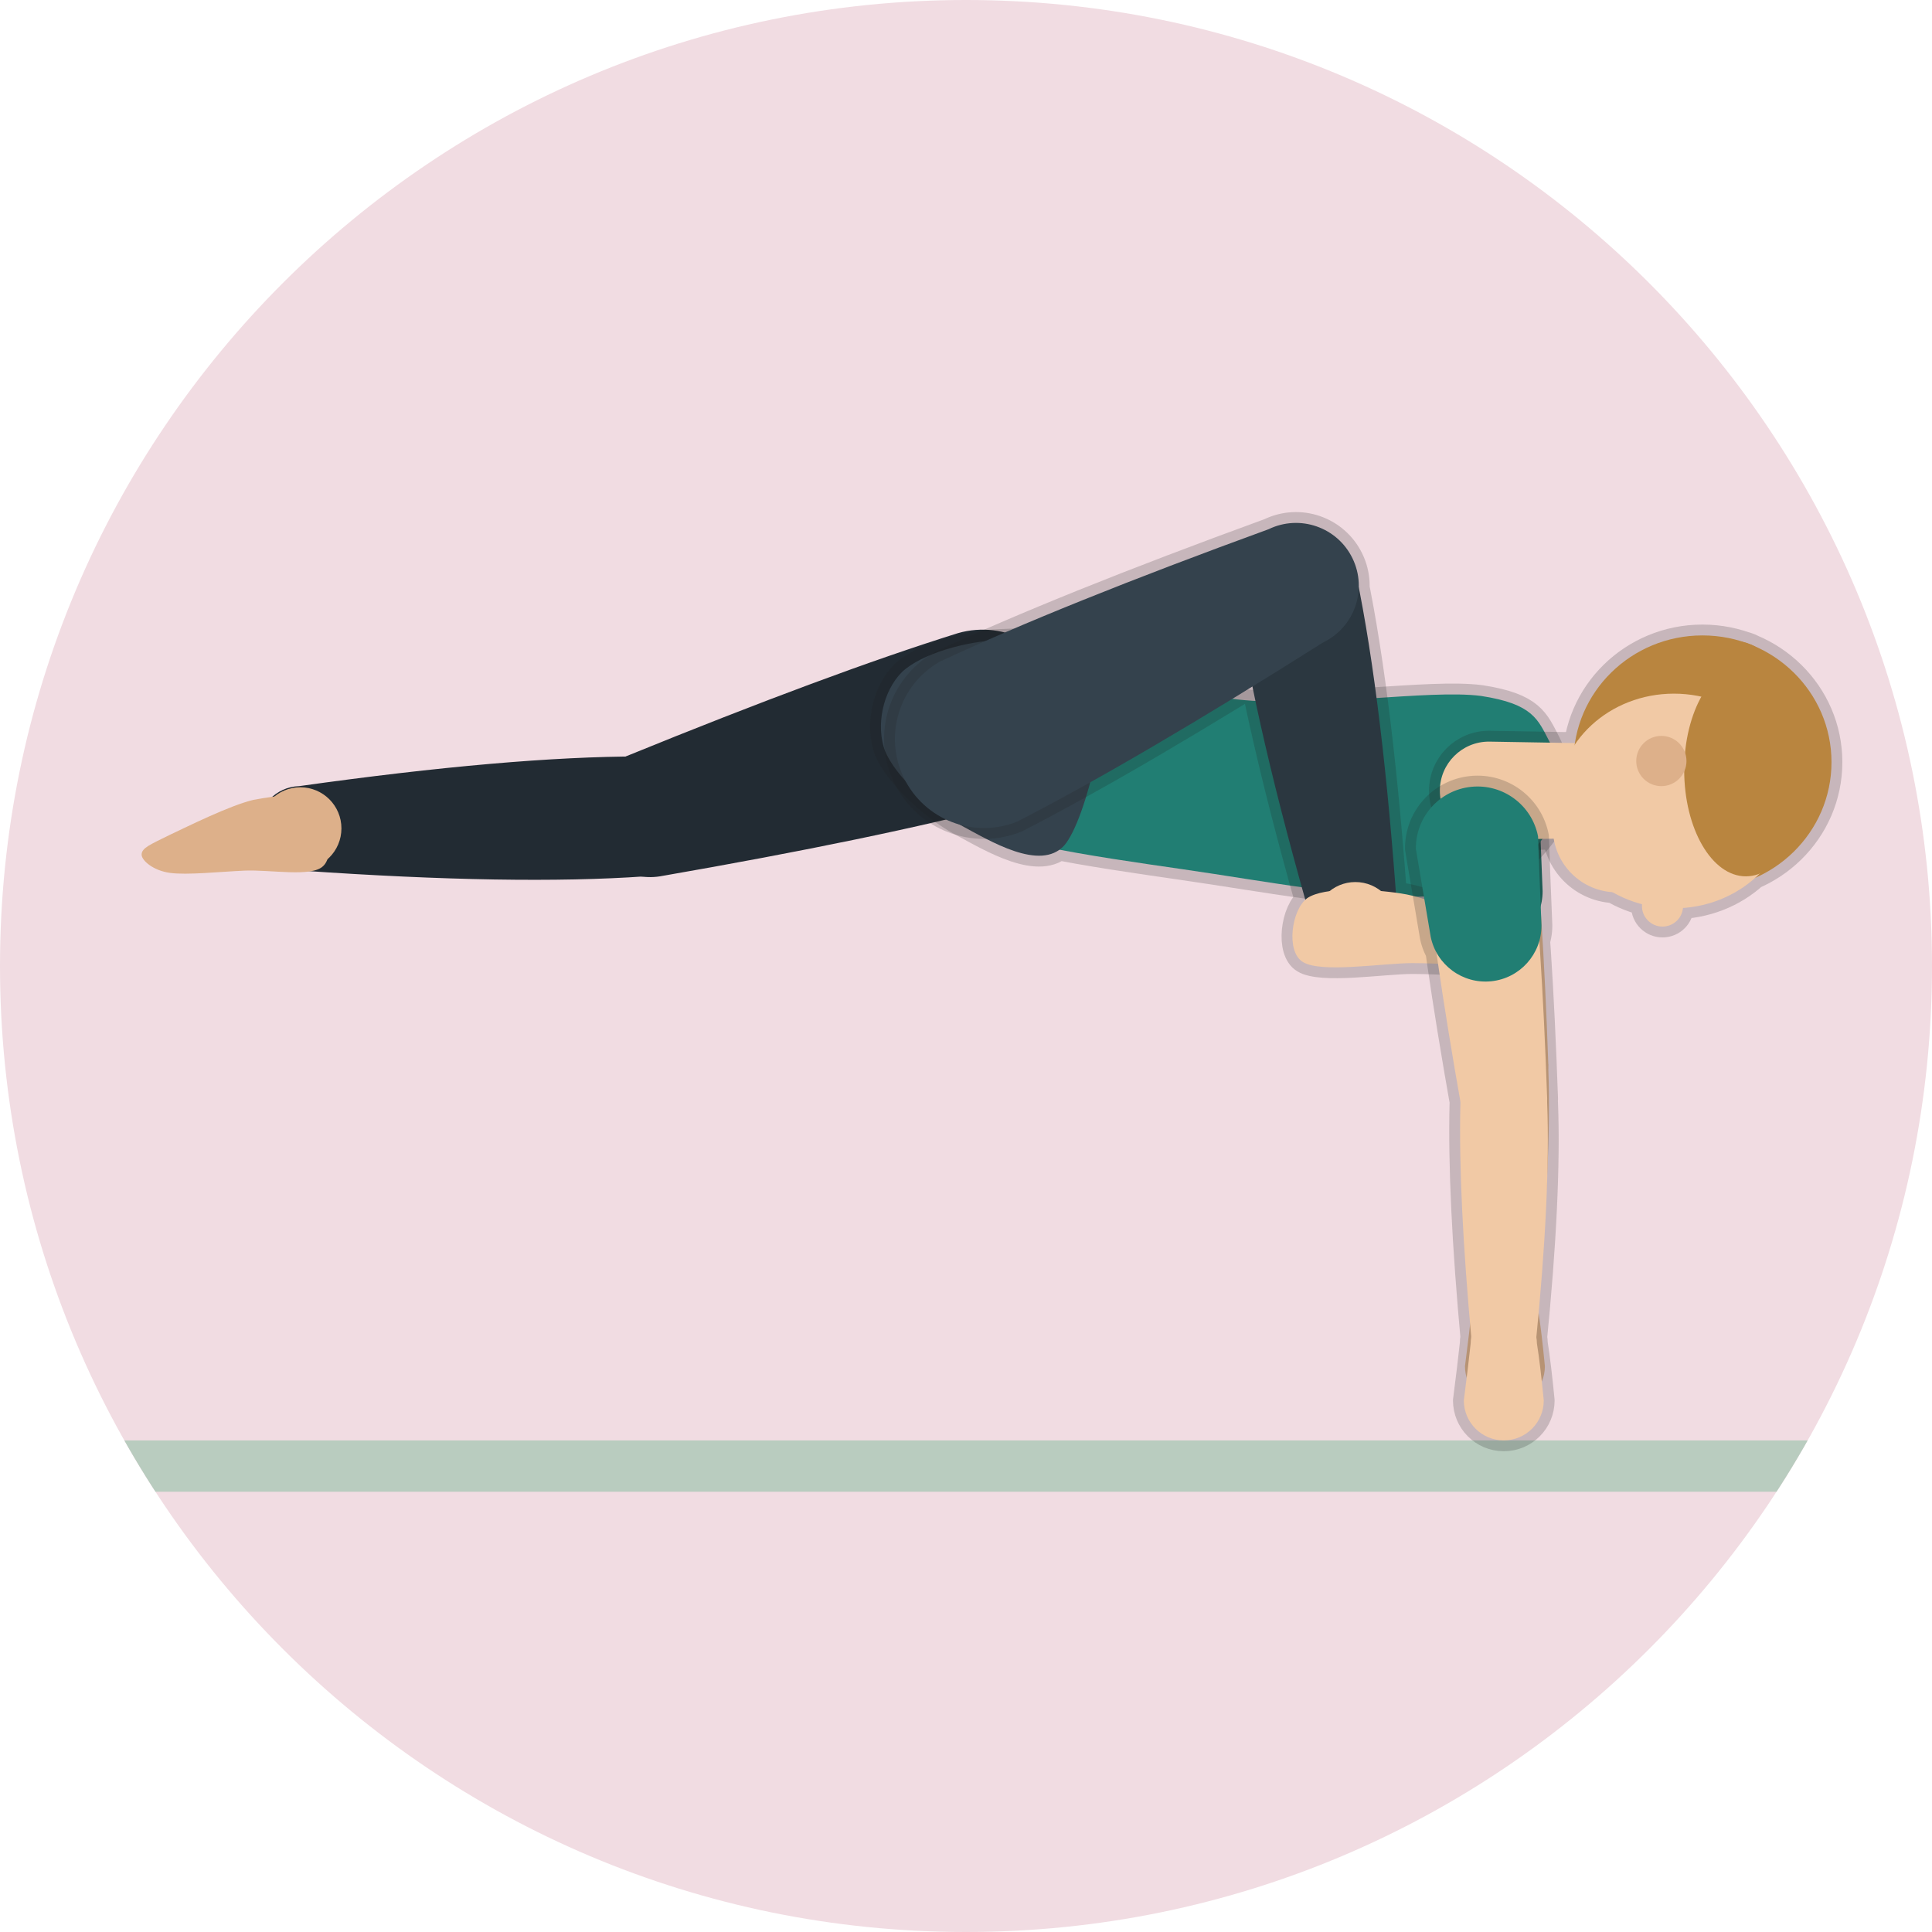
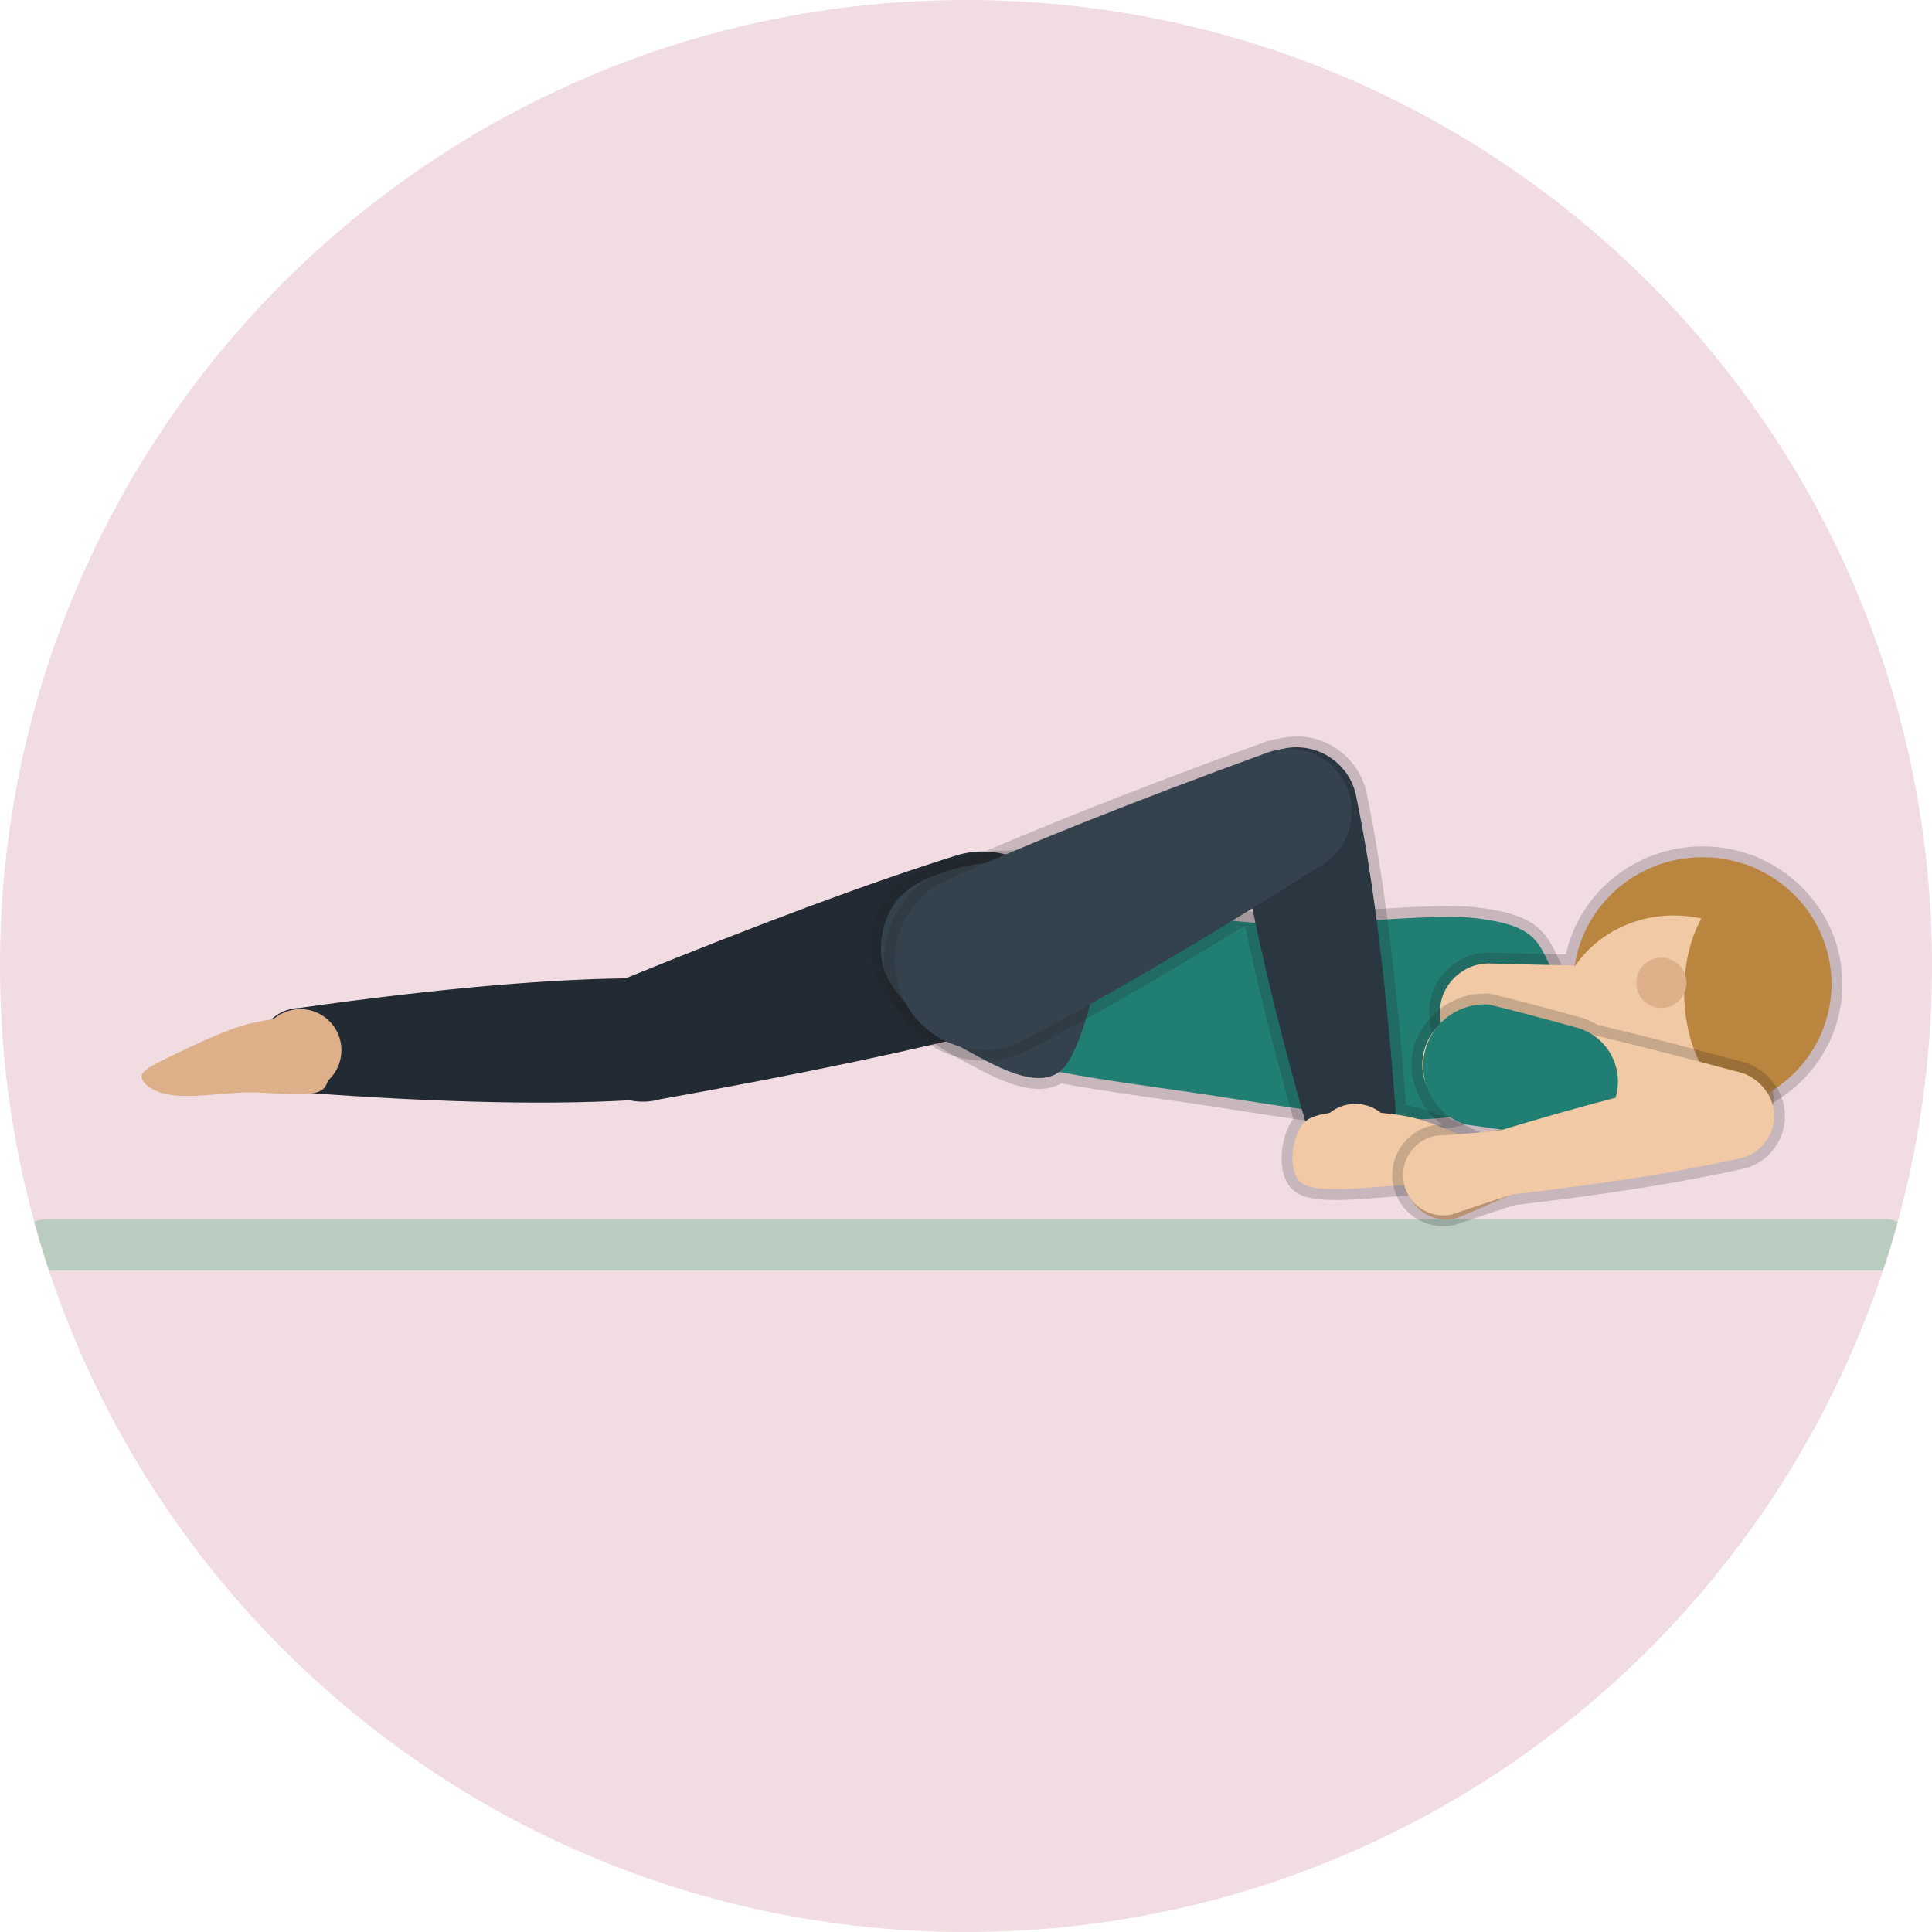
<svg xmlns="http://www.w3.org/2000/svg" viewBox="0 0 200 200" width="400" height="400" role="img" aria-label="Figure in a deep low lunge in profile with the back knee down and both hands on the floor by the front foot.">
  <circle cx="100" cy="100" r="100" fill="#F1DCE2" />
  <clipPath id="chk5eip">
    <circle cx="100" cy="100" r="100" />
  </clipPath>
  <g clip-path="url(#chk5eip)">
-     <g transform="translate(100.0 149.7) scale(1.182)">
+     <g transform="translate(100.0 126.8) scale(1.182)">
      <rect x="-82.786" y="-0.5" width="165.572" height="4.5" rx="2.2" fill="#B9CCBF" />
      <g>
-         <path d="M40.2 -55.4Q41.0 -46.7 43.5 -32.6A3.8 3.8 0 0 0 51.0 -33.4Q50.5 -47.7 49.5 -56.4A4.7 4.7 0 0 0 40.2 -55.4Z" fill="#DDB08A" />
-         <path d="M39.5 -55.3Q40.0 -52.4 40.8 -47.6A4.9 4.9 0 0 0 50.5 -48.6Q50.3 -53.5 50.2 -56.4A5.4 5.4 0 0 0 39.5 -55.3Z" fill="#1B6A61" />
-         <path d="M43.4 -33.0Q43.2 -25.0 44.4 -12.0A2.8 2.8 0 0 0 50.0 -12.0Q51.3 -25.0 51.0 -33.0A3.8 3.8 0 0 0 43.4 -33.0Z" fill="#DDB08A" />
-         <path d="M44.3 -12.0Q44.1 -10.1 43.7 -7.0A3.5 3.5 0 0 0 50.7 -7.0Q50.4 -10.1 50.1 -12.0A2.9 2.9 0 0 0 44.3 -12.0Z" fill="#DDB08A" />
+         <path d="M43.6 -12.5Q52.0 -10.2 66.1 -7.4A3.8 3.8 0 0 0 68.0 -14.7Q54.5 -19.4 46.1 -21.6A4.7 4.7 0 0 0 43.6 -12.5Z" fill="#DDB08A" />
+         <path d="M43.4 -11.8Q46.4 -11.2 51.1 -10.3A4.9 4.9 0 0 0 53.7 -19.7Q49.1 -21.3 46.2 -22.3A5.4 5.4 0 0 0 43.4 -11.8Z" fill="#1B6A61" />
+         <path d="M66.0 -14.7Q58.3 -12.8 46.1 -8.1A2.8 2.8 0 0 0 47.6 -2.7Q60.5 -5.0 68.1 -7.4A3.8 3.8 0 0 0 66.0 -14.7Z" fill="#DDB08A" />
+         <path d="M46.0 -8.2Q44.2 -7.9 41.1 -7.4A3.5 3.5 0 0 0 43.0 -0.6Q45.9 -1.8 47.6 -2.6A2.9 2.9 0 0 0 46.0 -8.2Z" fill="#DDB08A" />
      </g>
      <g>
-         <path d="M-28.5 -60.4Q-39.9 -60.4 -58.4 -57.8A3.7 3.7 0 0 0 -58.2 -50.4Q-39.5 -49.1 -28.1 -49.9A5.3 5.3 0 0 0 -28.5 -60.4Z" fill="#222B33" />
-         <path d="M-0.7 -71.2Q-11.9 -67.7 -29.8 -60.4A5.5 5.5 0 0 0 -26.8 -49.9Q-7.8 -53.2 3.6 -56.2A7.8 7.8 0 0 0 -0.7 -71.2Z" fill="#222B33" />
-         <path d="M-58.3 -50.5A3.6 3.6 0.0 1 0 -58.3 -57.7A3.6 3.6 0.0 1 0 -58.3 -50.5Z" fill="#DDB08A" />
-         <path d="M-56.9 -56.4C-55.9 -55.4 -55.2 -51.8 -56.3 -50.8C-57.3 -49.8 -60.9 -50.5 -63.2 -50.4C-65.4 -50.3 -68.2 -50.0 -69.7 -50.2C-71.2 -50.4 -72.2 -51.3 -72.2 -51.8C-72.2 -52.4 -71.4 -52.7 -69.8 -53.5C-68.1 -54.3 -64.5 -56.1 -62.4 -56.6C-60.2 -57.0 -57.9 -57.3 -56.9 -56.4Z" fill="#DDB08A" />
+         <path d="M-28.5 -21.6Q-39.9 -21.6 -58.4 -19.0A3.7 3.7 0 0 0 -58.2 -11.6Q-39.5 -10.2 -28.1 -11.0A5.3 5.3 0 0 0 -28.5 -21.6Z" fill="#222B33" />
+         <path d="M-0.7 -32.4Q-11.9 -28.9 -29.8 -21.6A5.5 5.5 0 0 0 -26.8 -11.0Q-7.8 -14.4 3.6 -17.4A7.8 7.8 0 0 0 -0.7 -32.4Z" fill="#222B33" />
+         <path d="M-58.3 -11.7A3.6 3.6 0.0 1 0 -58.3 -18.9A3.6 3.6 0.0 1 0 -58.3 -11.7Z" fill="#DDB08A" />
+         <path d="M-56.9 -17.5C-55.9 -16.6 -55.2 -12.9 -56.3 -11.9C-57.3 -11.0 -60.9 -11.7 -63.2 -11.6C-65.4 -11.5 -68.2 -11.1 -69.7 -11.4C-71.2 -11.6 -72.2 -12.4 -72.2 -13.0C-72.2 -13.5 -71.4 -13.9 -69.8 -14.7C-68.1 -15.5 -64.5 -17.3 -62.4 -17.7C-60.2 -18.2 -57.9 -18.5 -56.9 -17.5Z" fill="#DDB08A" />
      </g>
      <g>
-         <path d="M2.9 -70.4C7.7 -70.7 16.7 -66.2 23.7 -65.4C30.7 -64.6 40.5 -66.3 45.1 -65.7C49.7 -65.0 50.1 -63.6 51.1 -61.7C52.1 -59.7 52.6 -56.2 51.1 -54.0C49.5 -51.7 46.8 -48.9 42.0 -48.3C37.1 -47.6 28.9 -49.0 21.8 -50.1C14.7 -51.2 4.1 -52.4 -0.4 -54.7C-4.9 -57.0 -5.6 -61.4 -5.1 -64.1C-4.5 -66.7 -1.9 -70.2 2.9 -70.4ZM3.0 -70.6C5.9 -70.7 11.0 -71.3 11.9 -68.3C12.9 -65.3 10.6 -54.9 8.6 -52.6C6.5 -50.3 2.1 -53.0 -0.5 -54.4C-3.1 -55.8 -6.2 -58.7 -7.1 -60.9C-7.9 -63.1 -7.3 -66.1 -5.6 -67.8C-3.9 -69.4 0.0 -70.5 3.0 -70.6Z" fill="#1E1F1D" stroke="#1E1F1D" stroke-width="1.9" stroke-linejoin="round" opacity="0.2" />
-         <path d="M2.9 -70.4C7.7 -70.7 16.7 -66.2 23.7 -65.4C30.7 -64.6 40.5 -66.3 45.1 -65.7C49.7 -65.0 50.1 -63.6 51.1 -61.7C52.1 -59.7 52.6 -56.2 51.1 -54.0C49.5 -51.7 46.8 -48.9 42.0 -48.3C37.1 -47.6 28.9 -49.0 21.8 -50.1C14.7 -51.2 4.1 -52.4 -0.4 -54.7C-4.9 -57.0 -5.6 -61.4 -5.1 -64.1C-4.5 -66.7 -1.9 -70.2 2.9 -70.4Z" fill="#217E73" />
-         <path d="M3.0 -70.6C5.9 -70.7 11.0 -71.3 11.9 -68.3C12.9 -65.3 10.6 -54.9 8.6 -52.6C6.5 -50.3 2.1 -53.0 -0.5 -54.4C-3.1 -55.8 -6.2 -58.7 -7.1 -60.9C-7.9 -63.1 -7.3 -66.1 -5.6 -67.8C-3.9 -69.4 0.0 -70.5 3.0 -70.6Z" fill="#34424D" />
+         <path d="M2.9 -31.6C7.7 -31.8 16.7 -27.4 23.7 -26.6C30.7 -25.8 40.5 -27.5 45.1 -26.8C49.7 -26.2 50.1 -24.8 51.1 -22.8C52.1 -20.9 52.6 -17.4 51.1 -15.1C49.5 -12.9 46.8 -10.1 42.0 -9.4C37.1 -8.8 28.9 -10.2 21.8 -11.3C14.7 -12.4 4.1 -13.5 -0.4 -15.9C-4.9 -18.2 -5.6 -22.6 -5.1 -25.2C-4.5 -27.9 -1.9 -31.4 2.9 -31.6ZM3.0 -31.8C5.9 -31.9 11.0 -32.5 11.9 -29.5C12.9 -26.5 10.6 -16.1 8.6 -13.8C6.5 -11.4 2.1 -14.2 -0.5 -15.6C-3.1 -17.0 -6.2 -19.9 -7.1 -22.1C-7.9 -24.3 -7.3 -27.3 -5.6 -28.9C-3.9 -30.6 0.0 -31.7 3.0 -31.8Z" fill="#1E1F1D" stroke="#1E1F1D" stroke-width="1.9" stroke-linejoin="round" opacity="0.2" />
+         <path d="M2.9 -31.6C7.7 -31.8 16.7 -27.4 23.7 -26.6C30.7 -25.8 40.5 -27.5 45.1 -26.8C49.7 -26.2 50.1 -24.8 51.1 -22.8C52.1 -20.9 52.6 -17.4 51.1 -15.1C49.5 -12.9 46.8 -10.1 42.0 -9.4C37.1 -8.8 28.9 -10.2 21.8 -11.3C14.7 -12.4 4.1 -13.5 -0.4 -15.9C-4.9 -18.2 -5.6 -22.6 -5.1 -25.2C-4.5 -27.9 -1.9 -31.4 2.9 -31.6Z" fill="#217E73" />
+         <path d="M3.0 -31.8C5.9 -31.9 11.0 -32.5 11.9 -29.5C12.9 -26.5 10.6 -16.1 8.6 -13.8C6.5 -11.4 2.1 -14.2 -0.5 -15.6C-3.1 -17.0 -6.2 -19.9 -7.1 -22.1C-7.9 -24.3 -7.3 -27.3 -5.6 -28.9C-3.9 -30.6 0.0 -31.7 3.0 -31.8Z" fill="#34424D" />
      </g>
      <g>
-         <path d="M45.8 -53.1Q52.1 -53.2 62.3 -53.4A4.0 4.0 0 0 0 62.3 -61.4Q52.1 -61.6 45.8 -61.7A4.3 4.3 0 0 0 45.8 -53.1ZM63.6 -66.8Q64.3 -63.2 65.4 -57.3A1.9 1.9 0 0 0 69.2 -57.3Q70.3 -63.2 71.0 -66.8A3.7 3.7 0 0 0 63.6 -66.8ZM53.2 -59.9A11.1 11.3 90.0 1 0 75.8 -59.9A11.1 11.3 90.0 1 0 53.2 -59.9ZM51.8 -56.5A9.4 10.2 90.0 1 0 72.2 -56.5A9.4 10.2 90.0 1 0 51.8 -56.5ZM57.0 -48.5A5.6 5.6 0.0 1 0 57.0 -59.7A5.6 5.6 0.0 1 0 57.0 -48.5ZM61.0 -45.5A1.8 1.8 0.0 1 0 61.0 -49.1A1.8 1.8 0.0 1 0 61.0 -45.5ZM62.9 -59.2A9.3 5.4 90.0 1 0 73.7 -59.2A9.3 5.4 90.0 1 0 62.9 -59.2ZM60.9 -57.8A2.2 2.2 0.0 1 0 60.9 -62.2A2.2 2.2 0.0 1 0 60.9 -57.8Z" fill="#1E1F1D" stroke="#1E1F1D" stroke-width="1.9" stroke-linejoin="round" opacity="0.2" />
-         <path d="M45.8 -53.1Q52.1 -53.2 62.3 -53.4A4.0 4.0 0 0 0 62.3 -61.4Q52.1 -61.6 45.8 -61.7A4.3 4.3 0 0 0 45.8 -53.1Z" fill="#F1C9A5" />
-         <path d="M63.6 -66.8Q64.3 -63.2 65.4 -57.3A1.9 1.9 0 0 0 69.2 -57.3Q70.3 -63.2 71.0 -66.8A3.7 3.7 0 0 0 63.6 -66.8Z" fill="#B9853F" />
-         <path d="M53.2 -59.9A11.1 11.3 90.0 1 0 75.8 -59.9A11.1 11.3 90.0 1 0 53.2 -59.9Z" fill="#B9853F" />
-         <path d="M51.8 -56.5A9.4 10.2 90.0 1 0 72.2 -56.5A9.4 10.2 90.0 1 0 51.8 -56.5Z" fill="#F1C9A5" />
-         <path d="M57.0 -48.5A5.6 5.6 0.0 1 0 57.0 -59.7A5.6 5.6 0.0 1 0 57.0 -48.5Z" fill="#F1C9A5" />
-         <path d="M61.0 -45.5A1.8 1.8 0.0 1 0 61.0 -49.1A1.8 1.8 0.0 1 0 61.0 -45.5Z" fill="#F1C9A5" />
-         <path d="M62.9 -59.2A9.3 5.4 90.0 1 0 73.7 -59.2A9.3 5.4 90.0 1 0 62.9 -59.2Z" fill="#B9853F" />
-         <path d="M60.9 -57.8A2.2 2.2 0.0 1 0 60.9 -62.2A2.2 2.2 0.0 1 0 60.9 -57.8Z" fill="#DDB08A" />
+         <path d="M45.8 -14.3Q52.1 -14.4 62.3 -14.6A4.0 4.0 0 0 0 62.3 -22.6Q52.1 -22.7 45.8 -22.9A4.3 4.3 0 0 0 45.8 -14.3ZM63.6 -28.0Q64.3 -24.3 65.4 -18.5A1.9 1.9 0 0 0 69.2 -18.5Q70.3 -24.3 71.0 -28.0A3.7 3.7 0 0 0 63.6 -28.0ZM53.2 -21.1A11.1 11.3 90.0 1 0 75.8 -21.1A11.1 11.3 90.0 1 0 53.2 -21.1ZM51.8 -17.7A9.4 10.2 90.0 1 0 72.2 -17.7A9.4 10.2 90.0 1 0 51.8 -17.7ZM57.0 -9.7A5.6 5.6 0.0 1 0 57.0 -20.9A5.6 5.6 0.0 1 0 57.0 -9.7ZM61.0 -6.7A1.8 1.8 0.0 1 0 61.0 -10.3A1.8 1.8 0.0 1 0 61.0 -6.7ZM62.9 -20.4A9.3 5.4 90.0 1 0 73.7 -20.4A9.3 5.4 90.0 1 0 62.9 -20.4ZM60.9 -19.0A2.2 2.2 0.0 1 0 60.9 -23.4A2.2 2.2 0.0 1 0 60.9 -19.0Z" fill="#1E1F1D" stroke="#1E1F1D" stroke-width="1.9" stroke-linejoin="round" opacity="0.2" />
+         <path d="M45.8 -14.3Q52.1 -14.4 62.3 -14.6A4.0 4.0 0 0 0 62.3 -22.6Q52.1 -22.7 45.8 -22.9A4.3 4.3 0 0 0 45.8 -14.3Z" fill="#F1C9A5" />
+         <path d="M63.6 -28.0Q64.3 -24.3 65.4 -18.5A1.9 1.9 0 0 0 69.2 -18.5Q70.3 -24.3 71.0 -28.0A3.7 3.7 0 0 0 63.6 -28.0Z" fill="#B9853F" />
+         <path d="M53.2 -21.1A11.1 11.3 90.0 1 0 75.8 -21.1A11.1 11.3 90.0 1 0 53.2 -21.1Z" fill="#B9853F" />
+         <path d="M51.8 -17.7A9.4 10.2 90.0 1 0 72.2 -17.7A9.4 10.2 90.0 1 0 51.8 -17.7Z" fill="#F1C9A5" />
+         <path d="M57.0 -9.7A5.6 5.6 0.0 1 0 57.0 -20.9A5.6 5.6 0.0 1 0 57.0 -9.7Z" fill="#F1C9A5" />
+         <path d="M61.0 -6.7A1.8 1.8 0.0 1 0 61.0 -10.3A1.8 1.8 0.0 1 0 61.0 -6.7Z" fill="#F1C9A5" />
+         <path d="M62.9 -20.4A9.3 5.4 90.0 1 0 73.7 -20.4A9.3 5.4 90.0 1 0 62.9 -20.4Z" fill="#B9853F" />
+         <path d="M60.9 -19.0A2.2 2.2 0.0 1 0 60.9 -23.4A2.2 2.2 0.0 1 0 60.9 -19.0Z" fill="#DDB08A" />
      </g>
      <g>
-         <path d="M23.7 -74.4Q25.3 -63.1 30.5 -45.1A3.7 3.7 0 0 0 37.8 -46.4Q36.5 -65.1 34.2 -76.2A5.3 5.3 0 0 0 23.7 -74.4ZM4.5 -54.7Q15.0 -60.1 31.3 -70.4A5.5 5.5 0 0 0 26.5 -80.3Q8.4 -73.7 -2.3 -68.7A7.8 7.8 0 0 0 4.5 -54.7ZM34.1 -42.2A3.6 3.6 0.0 1 0 34.1 -49.4A3.6 3.6 0.0 1 0 34.1 -42.2ZM29.9 -48.0C28.5 -47.0 28.0 -43.3 29.5 -42.4C31.1 -41.4 36.5 -42.3 39.1 -42.3C41.8 -42.3 44.1 -42.0 45.6 -42.3C47.1 -42.6 48.1 -43.4 48.1 -44.0C48.1 -44.5 47.3 -44.8 45.6 -45.6C44.0 -46.3 40.8 -48.0 38.1 -48.4C35.5 -48.8 31.4 -49.0 29.9 -48.0Z" fill="#1E1F1D" stroke="#1E1F1D" stroke-width="1.9" stroke-linejoin="round" opacity="0.2" />
-         <path d="M23.7 -74.4Q25.3 -63.1 30.5 -45.1A3.7 3.7 0 0 0 37.8 -46.4Q36.5 -65.1 34.2 -76.2A5.3 5.3 0 0 0 23.7 -74.4Z" fill="#2B3740" />
-         <path d="M4.5 -54.7Q15.0 -60.1 31.3 -70.4A5.5 5.5 0 0 0 26.5 -80.3Q8.4 -73.7 -2.3 -68.7A7.8 7.8 0 0 0 4.5 -54.7Z" fill="#34424D" />
-         <path d="M34.1 -42.2A3.6 3.6 0.0 1 0 34.1 -49.4A3.6 3.6 0.0 1 0 34.1 -42.2Z" fill="#F1C9A5" />
-         <path d="M29.9 -48.0C28.5 -47.0 28.0 -43.3 29.5 -42.4C31.1 -41.4 36.5 -42.3 39.1 -42.3C41.8 -42.3 44.1 -42.0 45.6 -42.3C47.1 -42.6 48.1 -43.4 48.1 -44.0C48.1 -44.5 47.3 -44.8 45.6 -45.6C44.0 -46.3 40.8 -48.0 38.1 -48.4C35.5 -48.8 31.4 -49.0 29.9 -48.0Z" fill="#F1C9A5" />
+         <path d="M23.7 -35.6Q25.3 -24.3 30.5 -6.3A3.7 3.7 0 0 0 37.8 -7.6Q36.5 -26.3 34.2 -37.4A5.3 5.3 0 0 0 23.7 -35.6ZM4.5 -15.9Q15.0 -21.3 31.3 -31.6A5.5 5.5 0 0 0 26.5 -41.4Q8.4 -34.8 -2.3 -29.9A7.8 7.8 0 0 0 4.5 -15.9ZM34.1 -3.4A3.6 3.6 0.0 1 0 34.1 -10.6A3.6 3.6 0.0 1 0 34.1 -3.4ZM29.9 -9.2C28.5 -8.2 28.0 -4.5 29.5 -3.6C31.1 -2.6 36.5 -3.5 39.1 -3.5C41.8 -3.4 44.1 -3.2 45.6 -3.5C47.1 -3.7 48.1 -4.6 48.1 -5.2C48.1 -5.7 47.3 -6.0 45.6 -6.8C44.0 -7.5 40.8 -9.2 38.1 -9.6C35.5 -10.0 31.4 -10.2 29.9 -9.2Z" fill="#1E1F1D" stroke="#1E1F1D" stroke-width="1.9" stroke-linejoin="round" opacity="0.2" />
+         <path d="M23.7 -35.6Q25.3 -24.3 30.5 -6.3A3.7 3.7 0 0 0 37.8 -7.6Q36.5 -26.3 34.2 -37.4A5.3 5.3 0 0 0 23.7 -35.6Z" fill="#2B3740" />
+         <path d="M4.5 -15.9Q15.0 -21.3 31.3 -31.6A5.5 5.5 0 0 0 26.5 -41.4Q8.4 -34.8 -2.3 -29.9A7.8 7.8 0 0 0 4.5 -15.9Z" fill="#34424D" />
+         <path d="M34.1 -3.4A3.6 3.6 0.0 1 0 34.1 -10.6A3.6 3.6 0.0 1 0 34.1 -3.4Z" fill="#F1C9A5" />
+         <path d="M29.9 -9.2C28.5 -8.2 28.0 -4.5 29.5 -3.6C31.1 -2.6 36.5 -3.5 39.1 -3.5C41.8 -3.4 44.1 -3.2 45.6 -3.5C47.1 -3.7 48.1 -4.6 48.1 -5.2C48.1 -5.7 47.3 -6.0 45.6 -6.8C44.0 -7.5 40.8 -9.2 38.1 -9.6C35.5 -10.0 31.4 -10.2 29.9 -9.2Z" fill="#F1C9A5" />
      </g>
      <g>
-         <path d="M40.1 -52.4Q40.9 -43.7 43.4 -29.6A3.8 3.8 0 0 0 50.9 -30.4Q50.4 -44.7 49.4 -53.4A4.7 4.7 0 0 0 40.1 -52.4ZM39.4 -52.3Q39.9 -49.4 40.7 -44.6A4.9 4.9 0 0 0 50.4 -45.6Q50.2 -50.5 50.1 -53.4A5.4 5.4 0 0 0 39.4 -52.3ZM43.3 -30.0Q43.1 -22.0 44.3 -9.0A2.8 2.8 0 0 0 49.9 -9.0Q51.2 -22.0 50.9 -30.0A3.8 3.8 0 0 0 43.3 -30.0ZM44.2 -9.0Q44.0 -7.1 43.6 -4.0A3.5 3.5 0 0 0 50.6 -4.0Q50.3 -7.1 50.0 -9.0A2.9 2.9 0 0 0 44.2 -9.0Z" fill="#1E1F1D" stroke="#1E1F1D" stroke-width="1.9" stroke-linejoin="round" opacity="0.2" />
-         <path d="M40.1 -52.4Q40.9 -43.7 43.4 -29.6A3.8 3.8 0 0 0 50.9 -30.4Q50.4 -44.7 49.4 -53.4A4.7 4.7 0 0 0 40.1 -52.4Z" fill="#F1C9A5" />
-         <path d="M39.4 -52.3Q39.9 -49.4 40.7 -44.6A4.9 4.9 0 0 0 50.4 -45.6Q50.2 -50.5 50.1 -53.4A5.4 5.4 0 0 0 39.4 -52.3Z" fill="#217E73" />
-         <path d="M43.3 -30.0Q43.1 -22.0 44.3 -9.0A2.8 2.8 0 0 0 49.9 -9.0Q51.2 -22.0 50.9 -30.0A3.8 3.8 0 0 0 43.3 -30.0Z" fill="#F1C9A5" />
-         <path d="M44.2 -9.0Q44.0 -7.1 43.6 -4.0A3.5 3.5 0 0 0 50.6 -4.0Q50.3 -7.1 50.0 -9.0A2.9 2.9 0 0 0 44.2 -9.0Z" fill="#F1C9A5" />
+         <path d="M43.8 -9.4Q52.4 -7.7 66.6 -5.9A3.8 3.8 0 0 0 68.0 -13.3Q54.2 -17.0 45.6 -18.7A4.7 4.7 0 0 0 43.8 -9.4ZM43.7 -8.8Q46.6 -8.4 51.5 -7.7A4.9 4.9 0 0 0 53.4 -17.3Q48.7 -18.6 45.8 -19.3A5.4 5.4 0 0 0 43.7 -8.8ZM66.5 -13.3Q58.7 -11.9 46.2 -8.1A2.8 2.8 0 0 0 47.3 -2.6Q60.3 -4.1 68.1 -5.9A3.8 3.8 0 0 0 66.5 -13.3ZM46.1 -8.2Q44.2 -8.0 41.1 -7.8A3.5 3.5 0 0 0 42.5 -0.9Q45.5 -1.9 47.3 -2.5A2.9 2.9 0 0 0 46.1 -8.2Z" fill="#1E1F1D" stroke="#1E1F1D" stroke-width="1.9" stroke-linejoin="round" opacity="0.2" />
+         <path d="M43.8 -9.4Q52.4 -7.7 66.6 -5.9A3.8 3.8 0 0 0 68.0 -13.3Q54.2 -17.0 45.6 -18.7A4.7 4.7 0 0 0 43.8 -9.4Z" fill="#F1C9A5" />
+         <path d="M43.7 -8.8Q46.6 -8.4 51.5 -7.7A4.9 4.9 0 0 0 53.4 -17.3Q48.7 -18.6 45.8 -19.3A5.4 5.4 0 0 0 43.7 -8.8Z" fill="#217E73" />
+         <path d="M66.5 -13.3Q58.7 -11.9 46.2 -8.1A2.8 2.8 0 0 0 47.3 -2.6Q60.3 -4.1 68.1 -5.9A3.8 3.8 0 0 0 66.5 -13.3Z" fill="#F1C9A5" />
+         <path d="M46.1 -8.2Q44.2 -8.0 41.1 -7.8A3.5 3.5 0 0 0 42.5 -0.9Q45.5 -1.9 47.3 -2.5A2.9 2.9 0 0 0 46.1 -8.2Z" fill="#F1C9A5" />
      </g>
    </g>
  </g>
</svg>
